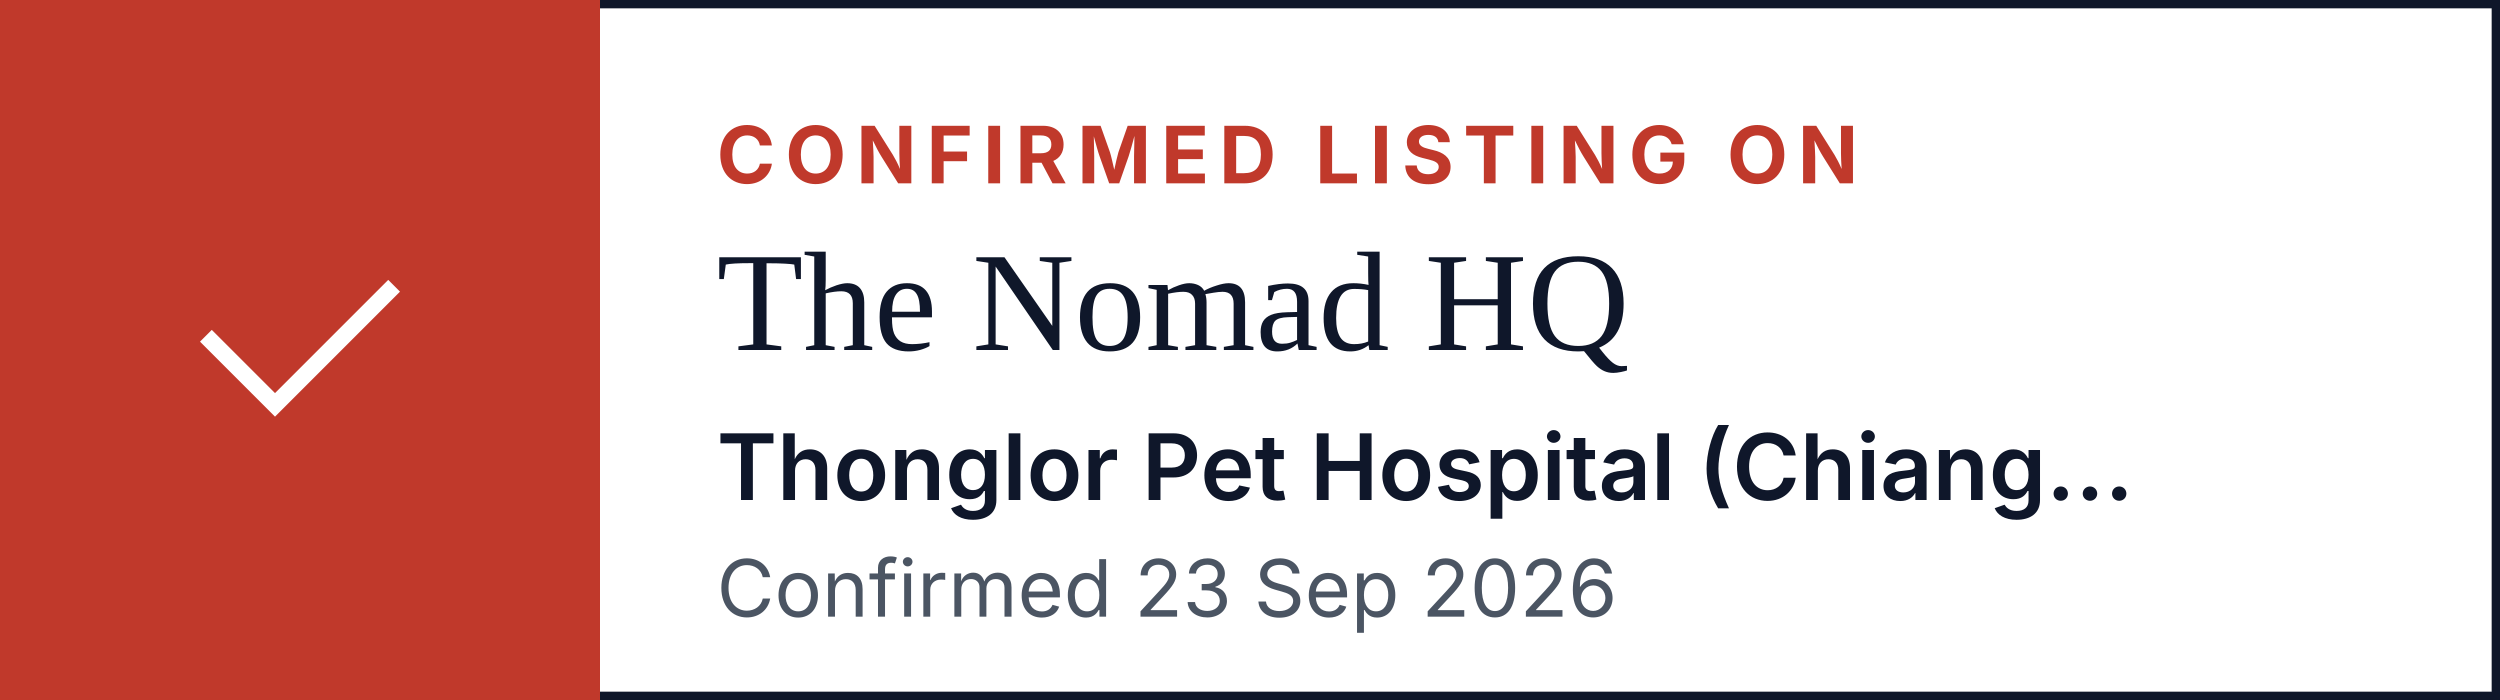
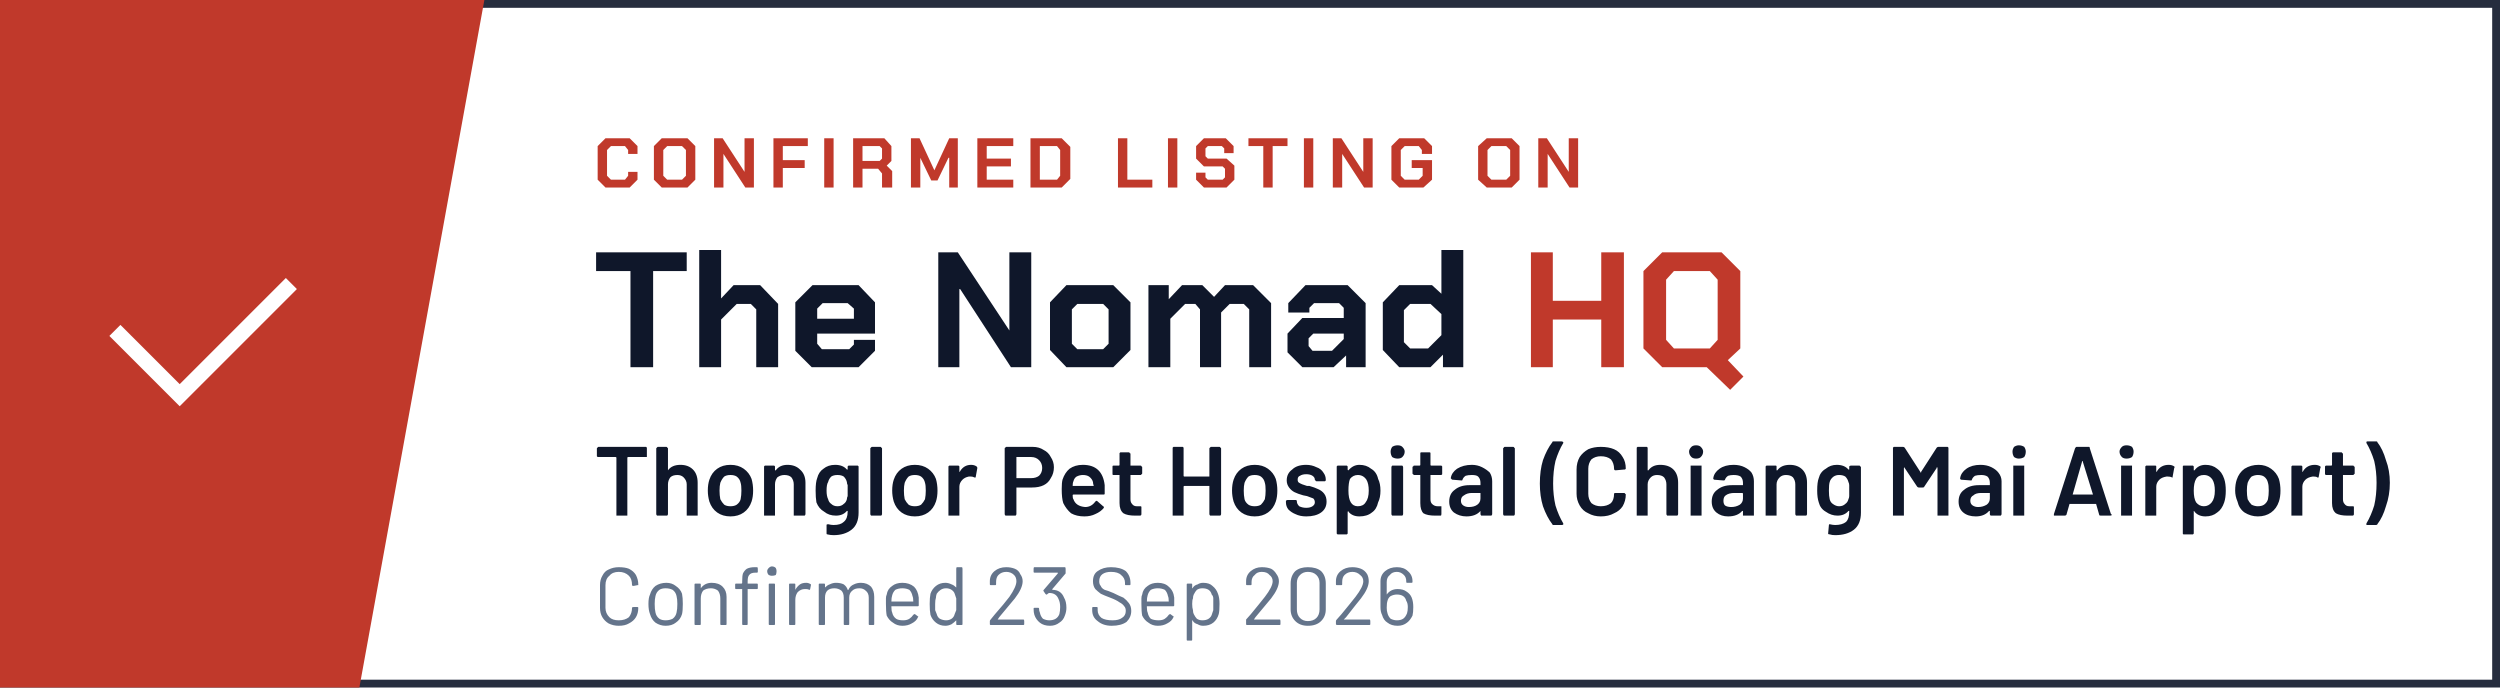
- <svg xmlns="http://www.w3.org/2000/svg" width="300" height="84" viewBox="0 0 300 84" role="img" aria-label="Confirmed listing on The Nomad HQ: Thonglor Pet Hospital (Chiang Mai Airport), 23 Sep 2026">
-   <rect width="300" height="84" fill="#ffffff" />
-   <rect x="0.5" y="0.5" width="299" height="83" fill="none" stroke="#0f172a" />
-   <rect width="72" height="84" fill="#c0392b" />
-   <g transform="translate(20 26)" fill="#ffffff">
+ <svg xmlns="http://www.w3.org/2000/svg" width="320" height="88" viewBox="0 0 320 88" role="img" aria-label="Confirmed listing on The Nomad HQ: Thonglor Pet Hospital (Chiang Mai Airport), 23 Sep 2026">
+   <rect width="320" height="88" fill="#ffffff" />
+   <rect x=".5" y=".5" width="319" height="87" fill="none" stroke="#0f172a" stroke-opacity=".9" />
+   <polygon points="0,0 62,0 46,88 0,88" fill="#c0392b" />
+   <g transform="translate(10 28)" fill="#ffffff">
    <path d="M13 24 4 15 5.414 13.586 13 21.171 26.586 7.586 28 9 13 24z" />
  </g>
-   <text x="86" y="22" font-family="Inter, Helvetica, Arial, sans-serif" font-size="9.5" font-weight="700" letter-spacing="1.2" fill="#c0392b">CONFIRMED LISTING ON</text>
-   <text x="86" y="42" font-family="Georgia, 'Times New Roman', serif" font-size="17" fill="#0f172a">The Nomad HQ</text>
-   <text x="86" y="60" font-family="Inter, Helvetica, Arial, sans-serif" font-size="11" font-weight="600" fill="#0f172a">Thonglor Pet Hospital (Chiang…</text>
-   <text x="86" y="74" font-family="Inter, Helvetica, Arial, sans-serif" font-size="9.5" fill="#4b5563">Confirmed 23 Sep 2026</text>
+   <path transform="translate(76 24)" fill="#c0392b" d="M0.5 -1V-5.3L1.5 -6.3H4.6L5.6 -5.3V-4.3H4.4V-4.8L4 -5.3H2.2L1.7 -4.8V-1.5L2.2 -1H4L4.4 -1.5V-2H5.6V-1L4.6 0H1.5Z M7.7 -1V-5.3L8.7 -6.3H12L13 -5.3V-1L12 0H8.7ZM11.3 -1 11.8 -1.5V-4.8L11.3 -5.3H9.4L8.9 -4.8V-1.5L9.4 -1Z M15.4 -6.3H16.5L19.3 -2H19.3V-6.3H20.5V0H19.4L16.6 -4.3H16.6V0H15.4Z M23 -6.3H27.4V-5.3H24.2V-3.5H27V-2.5H24.2V0H23Z M29.5 -6.3H30.7V0H29.5Z M38.2 -2.1V0H36.9V-1.8L36.4 -2.4H34.4V0H33.2V-6.3H37.2L38.1 -5.3V-3.4L37.5 -2.8ZM34.4 -3.4H36.6L36.9 -3.7V-5L36.6 -5.3H34.4Z M40.6 -6.3H41.7L43.6 -2.2H43.6L45.5 -6.3H46.6V0H45.5V-3.8H45.4L44 -0.9H43.2L41.8 -3.8H41.8V0H40.6Z M49.1 -6.3H53.7V-5.3H50.3V-3.7H53.4V-2.7H50.3V-1H53.7V0H49.1Z M55.9 -6.3H59.9L61 -5.2V-1.1L59.9 0H55.9ZM59.3 -1 59.7 -1.5V-4.8L59.3 -5.3H57.1V-1Z M67.1 -6.3H68.3V-1H71.5V0H67.1Z M73.5 -6.3H74.7V0H73.5Z M77.1 -1V-1.9H78.3V-1.3L78.6 -1H80.5L80.8 -1.3V-2.4L80.5 -2.7H78.1L77.1 -3.7V-5.3L78.1 -6.3H80.9L81.9 -5.3V-4.4H80.7V-5L80.4 -5.3H78.6L78.3 -5V-4L78.6 -3.7H81L82 -2.8V-1L81 0H78.1Z M85.7 -5.3H83.8V-6.3H88.8V-5.3H86.9V0H85.7Z M90.9 -6.3H92.1V0H90.9Z M94.6 -6.3H95.7L98.5 -2H98.5V-6.3H99.7V0H98.6L95.8 -4.3H95.8V0H94.6Z M102.1 -1V-5.3L103.1 -6.3H106.3L107.3 -5.3V-4.3H106V-4.8L105.6 -5.3H103.8L103.3 -4.8V-1.5L103.8 -1H105.6L106.1 -1.5V-2.5H104.7V-3.5H107.3V-1L106.2 0H103.1Z M113.2 -1V-5.3L114.3 -6.3H117.5L118.5 -5.3V-1L117.5 0H114.3ZM116.8 -1 117.3 -1.5V-4.8L116.8 -5.3H114.9L114.4 -4.8V-1.5L114.9 -1Z M120.9 -6.3H122L124.8 -2H124.8V-6.3H126V0H124.9L122.1 -4.3H122.1V0H120.9Z" />
+   <path transform="translate(76 47)" fill="#0f172a" d="M4.7 -12.3H0.3V-14.7H11.9V-12.3H7.6V0H4.7Z M13.5 -15H16.3V-8.8L17.9 -10.5H21.3L23.6 -8.1V0H20.8V-7.4L20.1 -8.1H18.3L16.3 -6.1V0H13.5Z M25.8 -2.1V-8.3L28 -10.5H33.9L36 -8.3V-4.3H28.6V-3L29.2 -2.3H32.7L33.3 -2.9V-3.5H36V-2.1L33.9 0H27.9ZM33.3 -6.2V-7.5L32.5 -8.2H29.3L28.6 -7.5V-6.2Z M44.1 -14.7H46.6L53.2 -4.7H53.2V-14.7H56V0H53.4L46.9 -10H46.8V0H44.1Z M58.4 -2.2V-8.3L60.5 -10.5H66.5L68.7 -8.3V-2.2L66.5 0H60.5ZM65.2 -2.3 65.9 -3V-7.4L65.2 -8.1H61.9L61.2 -7.4V-3L61.9 -2.3Z M71 -10.5H73.6V-8.7L75.3 -10.5H77.9L79.4 -9L80.8 -10.5H84.4L86.7 -8.2V0H83.9V-7.4L83.2 -8.1H81.4L80.3 -7V0H77.6V-7.4L77 -8.1H75.7L73.8 -6.2V0H71Z M88.8 -1.9V-4.3L90.7 -6.3H96V-7.6L95.4 -8.2H92.2L91.6 -7.6V-7H88.9V-8.2L91.1 -10.5H96.5L98.8 -8.2V0H96.3V-1.5L94.7 0H90.7ZM94.5 -2.1 96 -3.6V-4.3H92.1L91.5 -3.7V-2.7L92 -2.1Z M101 -2.2V-8.3L103.1 -10.5H107.3L108.5 -9.4V-15H111.3V0H108.7V-1.6L107.1 0H103.1ZM106.8 -2.4 108.5 -4.1V-6.8L107.1 -8.1H104.5L103.7 -7.3V-3.2L104.5 -2.4Z" />
+   <path transform="translate(194.56 47)" fill="#c0392b" d="M1.4 -14.7H4.2V-8.5H10.4V-14.7H13.3V0H10.4V-6.1H4.2V0H1.4Z M28.6 1.2 26.9 2.9 23.9 0H18.2L15.8 -2.4V-12.3L18.2 -14.7H25.8L28.2 -12.3V-2.4L26.6 -0.9ZM24.3 -2.4 25.3 -3.5V-11.2L24.3 -12.3H19.7L18.7 -11.2V-3.5L19.7 -2.4Z" />
+   <path transform="translate(76 66)" fill="#0f172a" d="M6.8 -8.6V-7.6Q6.8 -7.6 6.8 -7.5Q6.7 -7.5 6.7 -7.5H4.4Q4.3 -7.5 4.3 -7.4V-0.2Q4.3 -0.1 4.3 -0Q4.2 0 4.2 0H3Q2.9 0 2.9 -0Q2.9 -0.1 2.9 -0.2V-7.4Q2.9 -7.5 2.8 -7.5H0.6Q0.5 -7.5 0.5 -7.5Q0.4 -7.6 0.4 -7.6V-8.6Q0.4 -8.7 0.5 -8.7Q0.5 -8.8 0.6 -8.8H6.7Q6.7 -8.8 6.8 -8.7Q6.8 -8.7 6.8 -8.6Z M13.3 -4.2V-0.2Q13.3 -0.1 13.3 -0Q13.2 0 13.2 0H12Q11.9 0 11.9 -0Q11.9 -0.1 11.9 -0.2V-4Q11.9 -4.5 11.5 -4.9Q11.2 -5.2 10.7 -5.2Q10.1 -5.2 9.8 -4.9Q9.5 -4.5 9.5 -4V-0.2Q9.5 -0.1 9.4 -0Q9.4 0 9.3 0H8.2Q8.1 0 8.1 -0Q8 -0.1 8 -0.2V-8.6Q8 -8.7 8.1 -8.7Q8.1 -8.8 8.2 -8.8H9.3Q9.4 -8.8 9.4 -8.7Q9.5 -8.7 9.5 -8.6V-5.8Q9.5 -5.8 9.5 -5.8Q9.5 -5.8 9.5 -5.8Q10 -6.5 11.1 -6.5Q12.1 -6.5 12.7 -5.9Q13.3 -5.3 13.3 -4.2Z M14.8 -1.8Q14.6 -2.5 14.6 -3.2Q14.6 -4 14.8 -4.6Q15.1 -5.5 15.8 -6Q16.5 -6.5 17.5 -6.5Q18.5 -6.5 19.2 -6Q19.9 -5.5 20.2 -4.7Q20.4 -4 20.4 -3.2Q20.4 -2.4 20.2 -1.8Q19.9 -0.9 19.2 -0.4Q18.5 0.1 17.5 0.1Q16.5 0.1 15.8 -0.4Q15.1 -0.9 14.8 -1.8ZM18.8 -2.1Q18.9 -2.6 18.9 -3.2Q18.9 -3.9 18.8 -4.2Q18.7 -4.7 18.3 -5Q18 -5.2 17.5 -5.2Q17 -5.2 16.7 -5Q16.4 -4.7 16.2 -4.2Q16.1 -3.8 16.1 -3.2Q16.1 -2.6 16.2 -2.1Q16.4 -1.7 16.7 -1.4Q17 -1.2 17.5 -1.2Q18 -1.2 18.3 -1.4Q18.7 -1.7 18.8 -2.1Z M27.1 -4.2V-0.2Q27.1 -0.1 27 -0Q27 0 26.9 0H25.8Q25.7 0 25.6 -0Q25.6 -0.1 25.6 -0.2V-4Q25.6 -4.5 25.3 -4.9Q25 -5.2 24.4 -5.2Q23.9 -5.2 23.5 -4.9Q23.2 -4.5 23.2 -4V-0.2Q23.2 -0.1 23.2 -0Q23.1 0 23.1 0H21.9Q21.9 0 21.8 -0Q21.8 -0.1 21.8 -0.2V-6.2Q21.8 -6.3 21.8 -6.3Q21.9 -6.4 21.9 -6.4H23.1Q23.1 -6.4 23.2 -6.3Q23.2 -6.3 23.2 -6.2V-5.8Q23.2 -5.8 23.2 -5.8Q23.3 -5.8 23.3 -5.8Q23.8 -6.5 24.8 -6.5Q25.8 -6.5 26.4 -5.9Q27.1 -5.3 27.1 -4.2Z M32.6 -6.4H33.8Q33.8 -6.4 33.9 -6.3Q33.9 -6.3 33.9 -6.2V-0.4Q33.9 1.1 33 1.8Q32.1 2.5 30.7 2.5Q30.3 2.5 29.9 2.4Q29.8 2.4 29.8 2.3L29.8 1.2Q29.8 1.1 30 1.1Q30.4 1.2 30.7 1.2Q31.6 1.2 32 0.8Q32.5 0.4 32.5 -0.5V-0.6Q32.5 -0.6 32.5 -0.6Q32.4 -0.6 32.4 -0.6Q31.9 -0 31 -0Q30.1 -0 29.5 -0.5Q28.8 -0.9 28.5 -1.7Q28.4 -2.3 28.4 -3.2Q28.4 -4.3 28.6 -4.8Q28.8 -5.6 29.4 -6Q30 -6.5 30.9 -6.5Q31.9 -6.5 32.4 -5.9Q32.4 -5.9 32.5 -5.9Q32.5 -5.9 32.5 -5.9V-6.2Q32.5 -6.3 32.5 -6.3Q32.6 -6.4 32.6 -6.4ZM32.5 -3.2Q32.5 -3.7 32.5 -3.9Q32.4 -4.1 32.4 -4.3Q32.3 -4.7 32 -5Q31.7 -5.2 31.2 -5.2Q30.7 -5.2 30.4 -5Q30.1 -4.7 30 -4.3Q29.8 -4 29.8 -3.2Q29.8 -2.5 30 -2.1Q30.1 -1.7 30.4 -1.5Q30.7 -1.2 31.2 -1.2Q31.7 -1.2 32 -1.5Q32.3 -1.7 32.4 -2.1Q32.4 -2.3 32.5 -2.5Q32.5 -2.8 32.5 -3.2Z M35.4 -0.2V-8.6Q35.4 -8.7 35.5 -8.7Q35.5 -8.8 35.6 -8.8H36.7Q36.8 -8.8 36.8 -8.7Q36.9 -8.7 36.9 -8.6V-0.2Q36.9 -0.1 36.8 -0Q36.8 0 36.7 0H35.6Q35.5 0 35.5 -0Q35.4 -0.1 35.4 -0.2Z M38.4 -1.8Q38.2 -2.5 38.2 -3.2Q38.2 -4 38.4 -4.6Q38.7 -5.5 39.4 -6Q40.1 -6.5 41.1 -6.5Q42.1 -6.5 42.8 -6Q43.5 -5.5 43.8 -4.7Q44 -4 44 -3.2Q44 -2.4 43.8 -1.8Q43.5 -0.9 42.8 -0.4Q42.1 0.1 41.1 0.1Q40.1 0.1 39.4 -0.4Q38.7 -0.9 38.4 -1.8ZM42.4 -2.1Q42.5 -2.6 42.5 -3.2Q42.5 -3.9 42.4 -4.2Q42.3 -4.7 41.9 -5Q41.6 -5.2 41.1 -5.2Q40.6 -5.2 40.3 -5Q40 -4.7 39.8 -4.2Q39.7 -3.8 39.7 -3.2Q39.7 -2.6 39.8 -2.1Q40 -1.7 40.3 -1.4Q40.6 -1.2 41.1 -1.2Q41.6 -1.2 41.9 -1.4Q42.2 -1.7 42.4 -2.1Z M49 -6.3Q49.1 -6.2 49.1 -6.1L48.9 -5Q48.9 -4.8 48.7 -4.9Q48.5 -5 48.3 -5Q48.1 -5 48 -5Q47.5 -4.9 47.2 -4.6Q46.8 -4.2 46.8 -3.7V-0.2Q46.8 -0.1 46.8 -0Q46.7 0 46.7 0H45.5Q45.5 0 45.4 -0Q45.4 -0.1 45.4 -0.2V-6.2Q45.4 -6.3 45.4 -6.3Q45.5 -6.4 45.5 -6.4H46.7Q46.7 -6.4 46.8 -6.3Q46.8 -6.3 46.8 -6.2V-5.7Q46.8 -5.6 46.8 -5.6Q46.9 -5.6 46.9 -5.7Q47.4 -6.5 48.3 -6.5Q48.7 -6.5 49 -6.3Z M58.9 -6.2Q58.9 -5.4 58.5 -4.8Q58.2 -4.2 57.6 -3.9Q57 -3.6 56.1 -3.6H54.1Q54.1 -3.6 54.1 -3.5V-0.2Q54.1 -0.1 54 -0Q54 0 53.9 0H52.8Q52.7 0 52.7 -0Q52.6 -0.1 52.6 -0.2V-8.6Q52.6 -8.7 52.7 -8.7Q52.7 -8.8 52.8 -8.8H56.2Q57 -8.8 57.6 -8.4Q58.2 -8.1 58.5 -7.5Q58.9 -6.9 58.9 -6.2ZM57.4 -6.1Q57.4 -6.7 57 -7.1Q56.6 -7.5 56 -7.5H54.1Q54.1 -7.5 54.1 -7.5V-4.8Q54.1 -4.8 54.1 -4.8H56Q56.6 -4.8 57 -5.1Q57.4 -5.5 57.4 -6.1Z M65.4 -3.2 65.4 -2.8Q65.4 -2.7 65.3 -2.7H61.4Q61.3 -2.7 61.3 -2.6Q61.3 -2.2 61.4 -2.1Q61.7 -1.2 62.9 -1.1Q63.7 -1.1 64.2 -1.8Q64.3 -1.9 64.4 -1.9Q64.4 -1.9 64.4 -1.9L65.2 -1.2Q65.3 -1.2 65.3 -1Q64.9 -0.5 64.2 -0.2Q63.6 0.1 62.8 0.1Q61.8 0.1 61.1 -0.3Q60.5 -0.8 60.1 -1.6Q59.9 -2.2 59.9 -3.4Q59.9 -4.2 60 -4.6Q60.3 -5.5 60.9 -6Q61.6 -6.5 62.6 -6.5Q65.1 -6.5 65.4 -3.9Q65.4 -3.6 65.4 -3.2ZM61.4 -4.4Q61.3 -4.2 61.3 -3.8Q61.3 -3.8 61.4 -3.8H63.9Q64 -3.8 64 -3.8Q63.9 -4.1 63.9 -4.3Q63.8 -4.7 63.4 -5Q63.1 -5.2 62.6 -5.2Q62.2 -5.2 61.8 -5Q61.5 -4.8 61.4 -4.4Z M70 -5.2H68.7Q68.7 -5.2 68.7 -5.2V-2.1Q68.7 -1.7 68.9 -1.5Q69.1 -1.2 69.5 -1.2H69.9Q70 -1.2 70 -1.2Q70.1 -1.2 70.1 -1.1V-0.2Q70.1 -0 69.9 0L69.3 0Q68.3 0 67.8 -0.3Q67.3 -0.7 67.3 -1.6V-5.2Q67.3 -5.2 67.2 -5.2H66.5Q66.4 -5.2 66.4 -5.3Q66.4 -5.3 66.4 -5.4V-6.2Q66.4 -6.3 66.4 -6.3Q66.4 -6.4 66.5 -6.4H67.2Q67.3 -6.4 67.3 -6.5V-7.9Q67.3 -8 67.3 -8Q67.4 -8.1 67.4 -8.1H68.5Q68.6 -8.1 68.6 -8Q68.7 -8 68.7 -7.9V-6.5Q68.7 -6.4 68.7 -6.4H70Q70.1 -6.4 70.1 -6.3Q70.2 -6.3 70.2 -6.2V-5.4Q70.2 -5.3 70.1 -5.3Q70.1 -5.2 70 -5.2Z M79 -8.8H80.1Q80.2 -8.8 80.2 -8.7Q80.3 -8.7 80.3 -8.6V-0.2Q80.3 -0.1 80.2 -0Q80.2 0 80.1 0H79Q78.9 0 78.9 -0Q78.8 -0.1 78.8 -0.2V-3.7Q78.8 -3.8 78.8 -3.8H75.6Q75.5 -3.8 75.5 -3.7V-0.2Q75.5 -0.1 75.5 -0Q75.4 0 75.4 0H74.2Q74.2 0 74.1 -0Q74.1 -0.1 74.1 -0.2V-8.6Q74.1 -8.7 74.1 -8.7Q74.2 -8.8 74.2 -8.8H75.4Q75.4 -8.8 75.5 -8.7Q75.5 -8.7 75.5 -8.6V-5.1Q75.5 -5 75.6 -5H78.8Q78.8 -5 78.8 -5.1V-8.6Q78.8 -8.7 78.9 -8.7Q78.9 -8.8 79 -8.8Z M81.9 -1.8Q81.7 -2.5 81.7 -3.2Q81.7 -4 81.9 -4.6Q82.2 -5.5 82.9 -6Q83.6 -6.5 84.6 -6.5Q85.6 -6.5 86.3 -6Q87 -5.5 87.3 -4.7Q87.5 -4 87.5 -3.2Q87.5 -2.4 87.3 -1.8Q87 -0.9 86.3 -0.4Q85.6 0.1 84.6 0.1Q83.6 0.1 82.9 -0.4Q82.2 -0.9 81.9 -1.8ZM85.9 -2.1Q86 -2.6 86 -3.2Q86 -3.9 85.9 -4.2Q85.8 -4.7 85.4 -5Q85.1 -5.2 84.6 -5.2Q84.1 -5.2 83.8 -5Q83.5 -4.7 83.3 -4.2Q83.2 -3.8 83.2 -3.2Q83.2 -2.6 83.3 -2.1Q83.4 -1.7 83.8 -1.4Q84.1 -1.2 84.6 -1.2Q85.1 -1.2 85.4 -1.4Q85.7 -1.7 85.9 -2.1Z M88.6 -1.7V-1.8Q88.6 -1.9 88.6 -1.9Q88.7 -2 88.8 -2H89.9Q89.9 -2 90 -1.9Q90 -1.9 90 -1.8V-1.8Q90 -1.5 90.3 -1.2Q90.7 -1 91.2 -1Q91.7 -1 92 -1.2Q92.3 -1.4 92.3 -1.7Q92.3 -2 92.1 -2.2Q91.8 -2.3 91.3 -2.5L90.8 -2.6Q90.1 -2.8 89.7 -3Q89.3 -3.2 89 -3.6Q88.7 -4 88.7 -4.5Q88.7 -5.4 89.4 -5.9Q90 -6.5 91.2 -6.5Q91.9 -6.5 92.5 -6.2Q93.1 -6 93.4 -5.5Q93.7 -5.1 93.7 -4.6Q93.7 -4.5 93.7 -4.5Q93.6 -4.4 93.6 -4.4H92.5Q92.4 -4.4 92.4 -4.5Q92.3 -4.5 92.3 -4.6Q92.3 -4.9 92 -5.1Q91.7 -5.3 91.2 -5.3Q90.7 -5.3 90.4 -5.1Q90.1 -5 90.1 -4.6Q90.1 -4.3 90.3 -4.2Q90.6 -4 91.3 -3.8L91.6 -3.8Q92.3 -3.6 92.7 -3.4Q93.2 -3.2 93.5 -2.8Q93.8 -2.4 93.8 -1.8Q93.8 -0.9 93.1 -0.4Q92.4 0.1 91.2 0.1Q90.4 0.1 89.8 -0.2Q89.3 -0.4 88.9 -0.8Q88.6 -1.2 88.6 -1.7Z M100.7 -3.2Q100.7 -2.3 100.4 -1.7Q100.2 -0.8 99.6 -0.4Q99 0.1 98 0.1Q97.1 0.1 96.6 -0.5Q96.6 -0.6 96.6 -0.6Q96.5 -0.5 96.5 -0.5V2.2Q96.5 2.3 96.5 2.3Q96.4 2.4 96.4 2.4H95.2Q95.2 2.4 95.1 2.3Q95.1 2.3 95.1 2.2V-6.2Q95.1 -6.3 95.1 -6.3Q95.2 -6.4 95.2 -6.4H96.4Q96.4 -6.4 96.5 -6.3Q96.5 -6.3 96.5 -6.2V-5.9Q96.5 -5.8 96.6 -5.8Q96.6 -5.8 96.6 -5.8Q97.2 -6.5 98 -6.5Q98.9 -6.5 99.5 -6Q100.2 -5.6 100.4 -4.7Q100.7 -4.1 100.7 -3.2ZM99.2 -3.2Q99.2 -4.1 98.9 -4.6Q98.5 -5.2 97.8 -5.2Q97.2 -5.2 96.8 -4.7Q96.6 -4.2 96.6 -3.2Q96.6 -2.2 96.9 -1.7Q97.2 -1.2 97.8 -1.2Q98.5 -1.2 98.8 -1.7Q99.2 -2.2 99.2 -3.2Z M102 -8.2Q102 -8.5 102.2 -8.8Q102.5 -9 102.9 -9Q103.3 -9 103.5 -8.8Q103.8 -8.5 103.8 -8.2Q103.8 -7.8 103.5 -7.5Q103.3 -7.3 102.9 -7.3Q102.5 -7.3 102.2 -7.5Q102 -7.8 102 -8.2ZM102.1 -0.2V-6.2Q102.1 -6.3 102.2 -6.4Q102.2 -6.4 102.3 -6.4H103.4Q103.5 -6.4 103.5 -6.4Q103.6 -6.3 103.6 -6.2V-0.2Q103.6 -0.1 103.5 -0Q103.5 0 103.4 0H102.3Q102.2 0 102.2 -0Q102.1 -0.1 102.1 -0.2Z M108.5 -5.2H107.2Q107.1 -5.2 107.1 -5.2V-2.1Q107.1 -1.7 107.3 -1.5Q107.6 -1.2 108 -1.2H108.4Q108.4 -1.2 108.5 -1.2Q108.5 -1.2 108.5 -1.1V-0.2Q108.5 -0 108.4 0L107.7 0Q106.7 0 106.2 -0.3Q105.8 -0.7 105.8 -1.6V-5.2Q105.8 -5.2 105.7 -5.2H105Q104.9 -5.2 104.9 -5.3Q104.8 -5.3 104.8 -5.4V-6.2Q104.8 -6.3 104.9 -6.3Q104.9 -6.4 105 -6.4H105.7Q105.8 -6.4 105.8 -6.5V-7.9Q105.8 -8 105.8 -8Q105.8 -8.1 105.9 -8.1H107Q107.1 -8.1 107.1 -8Q107.1 -8 107.1 -7.9V-6.5Q107.1 -6.4 107.2 -6.4H108.5Q108.5 -6.4 108.6 -6.3Q108.6 -6.3 108.6 -6.2V-5.4Q108.6 -5.3 108.6 -5.3Q108.5 -5.2 108.5 -5.2Z M115 -4.4V-0.2Q115 -0.1 114.9 -0Q114.9 0 114.8 0H113.7Q113.6 0 113.6 -0Q113.5 -0.1 113.5 -0.2V-0.6Q113.5 -0.6 113.5 -0.6Q113.5 -0.6 113.5 -0.6Q112.9 0.1 111.7 0.1Q110.8 0.1 110.1 -0.4Q109.5 -0.9 109.5 -1.8Q109.5 -2.8 110.2 -3.3Q110.9 -3.9 112.1 -3.9H113.5Q113.5 -3.9 113.5 -3.9V-4.2Q113.5 -4.7 113.2 -5Q113 -5.2 112.4 -5.2Q111.9 -5.2 111.6 -5.1Q111.3 -4.9 111.2 -4.6Q111.2 -4.5 111.1 -4.5L109.9 -4.6Q109.8 -4.6 109.8 -4.7Q109.7 -4.7 109.7 -4.8Q109.8 -5.5 110.5 -6Q111.3 -6.5 112.4 -6.5Q113.1 -6.5 113.7 -6.2Q114.3 -5.9 114.7 -5.5Q115 -5 115 -4.4ZM113.5 -2.2V-2.8Q113.5 -2.9 113.5 -2.9H112.4Q111.8 -2.9 111.4 -2.6Q111 -2.4 111 -1.9Q111 -1.5 111.3 -1.3Q111.6 -1.1 112 -1.1Q112.7 -1.1 113.1 -1.4Q113.5 -1.7 113.5 -2.2Z M116.4 -0.2V-8.6Q116.4 -8.7 116.5 -8.7Q116.5 -8.8 116.6 -8.8H117.7Q117.8 -8.8 117.8 -8.7Q117.9 -8.7 117.9 -8.6V-0.2Q117.9 -0.1 117.8 -0Q117.8 0 117.7 0H116.6Q116.5 0 116.5 -0Q116.4 -0.1 116.4 -0.2Z M122.7 1.1Q122 0.2 121.5 -1.2Q121.1 -2.5 121.1 -4.1Q121.1 -5.8 121.5 -7.1Q122 -8.5 122.7 -9.4Q122.7 -9.5 122.8 -9.5H123.9Q124 -9.5 124.1 -9.4Q124.1 -9.4 124.1 -9.3Q123.5 -8.3 123.1 -7Q122.8 -5.7 122.8 -4.1Q122.8 -2.6 123.1 -1.3Q123.5 0 124.1 1Q124.1 1.1 124.1 1.1Q124.1 1.2 123.9 1.2H122.8Q122.7 1.2 122.7 1.1Z M125.8 -2.8V-5.9Q125.8 -6.8 126.2 -7.5Q126.6 -8.1 127.3 -8.5Q128 -8.8 128.9 -8.8Q129.9 -8.8 130.6 -8.5Q131.3 -8.2 131.7 -7.5Q132.1 -6.9 132.1 -6Q132.1 -6 132 -5.9Q132 -5.9 131.9 -5.9L130.8 -5.8Q130.6 -5.8 130.6 -6Q130.6 -6.7 130.2 -7.2Q129.7 -7.6 128.9 -7.6Q128.2 -7.6 127.7 -7.2Q127.3 -6.7 127.3 -6V-2.8Q127.3 -2.1 127.7 -1.6Q128.2 -1.2 128.9 -1.2Q129.7 -1.2 130.2 -1.6Q130.6 -2 130.6 -2.8Q130.6 -2.9 130.8 -2.9L131.9 -2.9Q132 -2.9 132 -2.8Q132.1 -2.8 132.1 -2.7Q132.1 -1.9 131.7 -1.2Q131.3 -0.6 130.6 -0.3Q129.9 0.1 128.9 0.1Q128 0.1 127.3 -0.3Q126.6 -0.6 126.2 -1.3Q125.8 -2 125.8 -2.8Z M138.8 -4.2V-0.2Q138.8 -0.1 138.7 -0Q138.7 0 138.6 0H137.5Q137.4 0 137.4 -0Q137.3 -0.1 137.3 -0.2V-4Q137.3 -4.5 137 -4.9Q136.7 -5.2 136.1 -5.2Q135.6 -5.2 135.3 -4.9Q134.9 -4.5 134.9 -4V-0.2Q134.9 -0.1 134.9 -0Q134.8 0 134.8 0H133.6Q133.6 0 133.5 -0Q133.5 -0.1 133.5 -0.2V-8.6Q133.5 -8.7 133.5 -8.7Q133.6 -8.8 133.6 -8.8H134.8Q134.8 -8.8 134.9 -8.7Q134.9 -8.7 134.9 -8.6V-5.8Q134.9 -5.8 135 -5.8Q135 -5.8 135 -5.8Q135.5 -6.5 136.5 -6.5Q137.6 -6.5 138.2 -5.9Q138.8 -5.3 138.8 -4.2Z M140.2 -8.2Q140.2 -8.5 140.5 -8.8Q140.7 -9 141.1 -9Q141.5 -9 141.7 -8.8Q142 -8.5 142 -8.2Q142 -7.8 141.7 -7.5Q141.5 -7.3 141.1 -7.3Q140.7 -7.3 140.5 -7.5Q140.2 -7.8 140.2 -8.2ZM140.4 -0.2V-6.2Q140.4 -6.3 140.4 -6.4Q140.4 -6.4 140.5 -6.4H141.7Q141.7 -6.4 141.8 -6.4Q141.8 -6.3 141.8 -6.2V-0.2Q141.8 -0.1 141.8 -0Q141.7 0 141.7 0H140.5Q140.4 0 140.4 -0Q140.4 -0.1 140.4 -0.2Z M148.5 -4.4V-0.2Q148.5 -0.1 148.5 -0Q148.5 0 148.4 0H147.2Q147.2 0 147.1 -0Q147.1 -0.1 147.1 -0.2V-0.6Q147.1 -0.6 147.1 -0.6Q147 -0.6 147 -0.6Q146.4 0.1 145.2 0.1Q144.3 0.1 143.7 -0.4Q143.1 -0.9 143.1 -1.8Q143.1 -2.8 143.8 -3.3Q144.5 -3.9 145.7 -3.9H147Q147.1 -3.9 147.1 -3.9V-4.2Q147.1 -4.7 146.8 -5Q146.5 -5.2 145.9 -5.2Q145.5 -5.2 145.2 -5.1Q144.9 -4.9 144.8 -4.6Q144.8 -4.5 144.6 -4.5L143.4 -4.6Q143.4 -4.6 143.3 -4.7Q143.3 -4.7 143.3 -4.8Q143.4 -5.5 144.1 -6Q144.8 -6.5 145.9 -6.5Q146.7 -6.5 147.3 -6.2Q147.9 -5.9 148.2 -5.5Q148.5 -5 148.5 -4.4ZM147.1 -2.2V-2.8Q147.1 -2.9 147 -2.9H146Q145.3 -2.9 144.9 -2.6Q144.6 -2.4 144.6 -1.9Q144.6 -1.5 144.8 -1.3Q145.1 -1.1 145.6 -1.1Q146.2 -1.1 146.7 -1.4Q147.1 -1.7 147.1 -2.2Z M155.3 -4.2V-0.2Q155.3 -0.1 155.2 -0Q155.2 0 155.1 0H154Q153.9 0 153.9 -0Q153.8 -0.1 153.8 -0.2V-4Q153.8 -4.5 153.5 -4.9Q153.2 -5.2 152.6 -5.2Q152.1 -5.2 151.8 -4.9Q151.4 -4.5 151.4 -4V-0.2Q151.4 -0.1 151.4 -0Q151.4 0 151.3 0H150.1Q150.1 0 150 -0Q150 -0.1 150 -0.2V-6.2Q150 -6.3 150 -6.3Q150.1 -6.4 150.1 -6.4H151.3Q151.4 -6.4 151.4 -6.3Q151.4 -6.3 151.4 -6.2V-5.8Q151.4 -5.8 151.5 -5.8Q151.5 -5.8 151.5 -5.8Q152 -6.5 153.1 -6.5Q154.1 -6.5 154.7 -5.9Q155.3 -5.3 155.3 -4.2Z M160.9 -6.4H162Q162.1 -6.4 162.1 -6.3Q162.2 -6.3 162.2 -6.2V-0.4Q162.2 1.1 161.3 1.8Q160.4 2.5 158.9 2.5Q158.5 2.5 158.2 2.4Q158 2.4 158 2.3L158.1 1.2Q158.1 1.1 158.2 1.1Q158.6 1.2 158.9 1.2Q159.8 1.2 160.3 0.8Q160.7 0.4 160.7 -0.5V-0.6Q160.7 -0.6 160.7 -0.6Q160.7 -0.6 160.6 -0.6Q160.1 -0 159.2 -0Q158.4 -0 157.7 -0.5Q157 -0.9 156.8 -1.7Q156.6 -2.3 156.6 -3.2Q156.6 -4.3 156.8 -4.8Q157 -5.6 157.7 -6Q158.3 -6.5 159.1 -6.5Q160.1 -6.5 160.6 -5.9Q160.7 -5.9 160.7 -5.9Q160.7 -5.9 160.7 -5.9V-6.2Q160.7 -6.3 160.7 -6.3Q160.8 -6.4 160.9 -6.4ZM160.7 -3.2Q160.7 -3.7 160.7 -3.9Q160.7 -4.1 160.6 -4.3Q160.5 -4.7 160.2 -5Q159.9 -5.2 159.4 -5.2Q159 -5.2 158.7 -5Q158.3 -4.7 158.2 -4.3Q158.1 -4 158.1 -3.2Q158.1 -2.5 158.2 -2.1Q158.3 -1.7 158.6 -1.5Q159 -1.2 159.4 -1.2Q159.9 -1.2 160.2 -1.5Q160.5 -1.7 160.6 -2.1Q160.7 -2.3 160.7 -2.5Q160.7 -2.8 160.7 -3.2Z M172.1 -8.8H173.3Q173.3 -8.8 173.4 -8.7Q173.4 -8.7 173.4 -8.6V-0.2Q173.4 -0.1 173.4 -0Q173.3 0 173.3 0H172.1Q172 0 172 -0Q172 -0.1 172 -0.2V-6.1Q172 -6.2 171.9 -6.2Q171.9 -6.2 171.9 -6.1L170.3 -3.7Q170.3 -3.6 170.1 -3.6H169.6Q169.5 -3.6 169.4 -3.7L167.8 -6.1Q167.8 -6.2 167.8 -6.2Q167.7 -6.1 167.7 -6.1V-0.2Q167.7 -0.1 167.7 -0Q167.7 0 167.6 0H166.4Q166.4 0 166.3 -0Q166.3 -0.1 166.3 -0.2V-8.6Q166.3 -8.7 166.3 -8.7Q166.4 -8.8 166.4 -8.8H167.6Q167.7 -8.8 167.8 -8.7L169.8 -5.6Q169.8 -5.5 169.9 -5.5Q169.9 -5.5 169.9 -5.6L171.9 -8.7Q172 -8.8 172.1 -8.8Z M180.2 -4.4V-0.2Q180.2 -0.1 180.1 -0Q180.1 0 180 0H178.9Q178.8 0 178.8 -0Q178.7 -0.1 178.7 -0.2V-0.6Q178.7 -0.6 178.7 -0.6Q178.7 -0.6 178.6 -0.6Q178 0.1 176.9 0.1Q175.9 0.1 175.3 -0.4Q174.7 -0.9 174.7 -1.8Q174.7 -2.8 175.4 -3.3Q176.1 -3.9 177.3 -3.9H178.7Q178.7 -3.9 178.7 -3.9V-4.2Q178.7 -4.7 178.4 -5Q178.1 -5.2 177.6 -5.2Q177.1 -5.2 176.8 -5.1Q176.5 -4.9 176.4 -4.6Q176.4 -4.5 176.3 -4.5L175 -4.6Q175 -4.6 174.9 -4.7Q174.9 -4.7 174.9 -4.8Q175 -5.5 175.7 -6Q176.4 -6.5 177.5 -6.5Q178.3 -6.5 178.9 -6.2Q179.5 -5.9 179.8 -5.5Q180.2 -5 180.2 -4.4ZM178.7 -2.2V-2.8Q178.7 -2.9 178.7 -2.9H177.6Q176.9 -2.9 176.6 -2.6Q176.2 -2.4 176.2 -1.9Q176.2 -1.5 176.5 -1.3Q176.8 -1.1 177.2 -1.1Q177.8 -1.1 178.3 -1.4Q178.7 -1.7 178.7 -2.2Z M181.6 -8.2Q181.6 -8.5 181.8 -8.8Q182.1 -9 182.4 -9Q182.8 -9 183.1 -8.8Q183.3 -8.5 183.3 -8.2Q183.3 -7.8 183.1 -7.5Q182.8 -7.3 182.4 -7.3Q182.1 -7.3 181.8 -7.5Q181.6 -7.8 181.6 -8.2ZM181.7 -0.2V-6.2Q181.7 -6.3 181.7 -6.4Q181.8 -6.4 181.8 -6.4H183Q183.1 -6.4 183.1 -6.4Q183.1 -6.3 183.1 -6.2V-0.2Q183.1 -0.1 183.1 -0Q183.1 0 183 0H181.8Q181.8 0 181.7 -0Q181.7 -0.1 181.7 -0.2Z M192.7 -0.1 192.3 -1.5Q192.3 -1.5 192.2 -1.5H188.9Q188.9 -1.5 188.9 -1.5L188.5 -0.1Q188.4 0 188.3 0H187Q187 0 186.9 -0Q186.9 -0.1 186.9 -0.2L189.6 -8.6Q189.7 -8.8 189.8 -8.8H191.4Q191.5 -8.8 191.5 -8.6L194.2 -0.2Q194.3 -0.2 194.3 -0.1Q194.3 0 194.1 0H192.9Q192.7 0 192.7 -0.1ZM189.3 -2.7H191.8Q191.9 -2.7 191.9 -2.7L190.6 -6.9Q190.6 -7 190.6 -7Q190.5 -7 190.5 -6.9L189.3 -2.7Q189.2 -2.7 189.3 -2.7Z M195.3 -8.2Q195.3 -8.5 195.6 -8.8Q195.8 -9 196.2 -9Q196.6 -9 196.9 -8.8Q197.1 -8.5 197.1 -8.2Q197.1 -7.8 196.9 -7.5Q196.6 -7.3 196.2 -7.3Q195.8 -7.3 195.6 -7.5Q195.3 -7.8 195.3 -8.2ZM195.5 -0.2V-6.2Q195.5 -6.3 195.5 -6.4Q195.6 -6.4 195.6 -6.4H196.8Q196.8 -6.4 196.9 -6.4Q196.9 -6.3 196.9 -6.2V-0.2Q196.9 -0.1 196.9 -0Q196.8 0 196.8 0H195.6Q195.6 0 195.5 -0Q195.5 -0.1 195.5 -0.2Z M202.3 -6.3Q202.4 -6.2 202.3 -6.1L202.1 -5Q202.1 -4.8 202 -4.9Q201.8 -5 201.5 -5Q201.4 -5 201.3 -5Q200.7 -4.9 200.4 -4.6Q200 -4.2 200 -3.7V-0.2Q200 -0.1 200 -0Q200 0 199.9 0H198.7Q198.7 0 198.6 -0Q198.6 -0.1 198.6 -0.2V-6.2Q198.6 -6.3 198.6 -6.3Q198.7 -6.4 198.7 -6.4H199.9Q200 -6.4 200 -6.3Q200 -6.3 200 -6.2V-5.7Q200 -5.6 200.1 -5.6Q200.1 -5.6 200.1 -5.7Q200.6 -6.5 201.6 -6.5Q202 -6.5 202.3 -6.3Z M208.9 -3.2Q208.9 -2.3 208.7 -1.7Q208.4 -0.8 207.8 -0.4Q207.2 0.1 206.3 0.1Q205.4 0.1 204.9 -0.5Q204.9 -0.6 204.8 -0.6Q204.8 -0.5 204.8 -0.5V2.2Q204.8 2.3 204.8 2.3Q204.7 2.4 204.7 2.4H203.5Q203.4 2.4 203.4 2.3Q203.4 2.3 203.4 2.2V-6.2Q203.4 -6.3 203.4 -6.3Q203.4 -6.4 203.5 -6.4H204.7Q204.7 -6.4 204.8 -6.3Q204.8 -6.3 204.8 -6.2V-5.9Q204.8 -5.8 204.8 -5.8Q204.9 -5.8 204.9 -5.8Q205.4 -6.5 206.3 -6.5Q207.2 -6.5 207.8 -6Q208.4 -5.6 208.7 -4.7Q208.9 -4.1 208.9 -3.2ZM207.5 -3.2Q207.5 -4.1 207.2 -4.6Q206.8 -5.2 206.1 -5.2Q205.4 -5.2 205.1 -4.7Q204.8 -4.2 204.8 -3.2Q204.8 -2.2 205.1 -1.7Q205.5 -1.2 206.1 -1.2Q206.7 -1.2 207.1 -1.7Q207.5 -2.2 207.5 -3.2Z M210.4 -1.8Q210.1 -2.5 210.1 -3.2Q210.1 -4 210.3 -4.6Q210.6 -5.5 211.3 -6Q212.1 -6.5 213.1 -6.5Q214 -6.5 214.7 -6Q215.4 -5.5 215.7 -4.7Q215.9 -4 215.9 -3.2Q215.9 -2.4 215.7 -1.8Q215.4 -0.9 214.7 -0.4Q214 0.1 213 0.1Q212.1 0.1 211.3 -0.4Q210.6 -0.9 210.4 -1.8ZM214.3 -2.1Q214.4 -2.6 214.4 -3.2Q214.4 -3.9 214.3 -4.2Q214.2 -4.7 213.8 -5Q213.5 -5.2 213 -5.2Q212.6 -5.2 212.2 -5Q211.9 -4.7 211.7 -4.2Q211.6 -3.8 211.6 -3.2Q211.6 -2.6 211.7 -2.1Q211.9 -1.7 212.2 -1.4Q212.6 -1.2 213 -1.2Q213.5 -1.2 213.8 -1.4Q214.2 -1.7 214.3 -2.1Z M221 -6.3Q221.1 -6.2 221 -6.1L220.8 -5Q220.8 -4.8 220.6 -4.9Q220.5 -5 220.2 -5Q220 -5 220 -5Q219.4 -4.9 219.1 -4.6Q218.7 -4.2 218.7 -3.7V-0.2Q218.7 -0.1 218.7 -0Q218.6 0 218.6 0H217.4Q217.4 0 217.3 -0Q217.3 -0.1 217.3 -0.2V-6.2Q217.3 -6.3 217.3 -6.3Q217.4 -6.4 217.4 -6.4H218.6Q218.6 -6.4 218.7 -6.3Q218.7 -6.3 218.7 -6.2V-5.7Q218.7 -5.6 218.7 -5.6Q218.8 -5.6 218.8 -5.7Q219.3 -6.5 220.3 -6.5Q220.7 -6.5 221 -6.3Z M225.2 -5.2H223.9Q223.9 -5.2 223.9 -5.2V-2.1Q223.9 -1.7 224.1 -1.5Q224.3 -1.2 224.7 -1.2H225.1Q225.2 -1.2 225.2 -1.2Q225.3 -1.2 225.3 -1.1V-0.2Q225.3 -0 225.1 0L224.5 0Q223.5 0 223 -0.3Q222.5 -0.7 222.5 -1.6V-5.2Q222.5 -5.2 222.4 -5.2H221.7Q221.7 -5.2 221.6 -5.3Q221.6 -5.3 221.6 -5.4V-6.2Q221.6 -6.3 221.6 -6.3Q221.7 -6.4 221.7 -6.4H222.4Q222.5 -6.4 222.5 -6.5V-7.9Q222.5 -8 222.5 -8Q222.6 -8.1 222.6 -8.1H223.7Q223.8 -8.1 223.8 -8Q223.9 -8 223.9 -7.9V-6.5Q223.9 -6.4 223.9 -6.4H225.2Q225.3 -6.4 225.3 -6.3Q225.4 -6.3 225.4 -6.2V-5.4Q225.4 -5.3 225.3 -5.3Q225.3 -5.2 225.2 -5.2Z M228.3 -9.4Q229 -8.5 229.4 -7.1Q229.9 -5.8 229.9 -4.2Q229.9 -2.6 229.4 -1.2Q229 0.2 228.3 1.1Q228.3 1.2 228.1 1.2H227Q227 1.2 226.9 1.2Q226.9 1.1 226.9 1Q227.5 0 227.9 -1.3Q228.2 -2.6 228.2 -4.2Q228.2 -5.7 227.9 -7Q227.5 -8.3 226.9 -9.3Q226.9 -9.4 226.9 -9.4Q226.9 -9.5 227 -9.5H228.2Q228.3 -9.5 228.3 -9.4Z" />
+   <path transform="translate(76 80)" fill="#64748b" d="M0.8 -2.2V-5.1Q0.8 -5.8 1.1 -6.3Q1.4 -6.9 1.9 -7.1Q2.5 -7.4 3.2 -7.4Q4 -7.4 4.5 -7.2Q5.1 -6.9 5.4 -6.4Q5.7 -5.8 5.7 -5.2Q5.7 -5.1 5.7 -5.1Q5.6 -5.1 5.6 -5.1L5.1 -5Q4.9 -5 4.9 -5.1V-5.1Q4.9 -5.9 4.5 -6.3Q4 -6.8 3.2 -6.8Q2.4 -6.8 2 -6.3Q1.5 -5.9 1.5 -5.1V-2.2Q1.5 -1.5 2 -1Q2.4 -0.6 3.2 -0.6Q4 -0.6 4.5 -1Q4.9 -1.5 4.9 -2.2V-2.2Q4.9 -2.3 5.1 -2.3L5.6 -2.3Q5.7 -2.3 5.7 -2.2Q5.7 -1.5 5.4 -1Q5.1 -0.5 4.5 -0.2Q4 0.1 3.2 0.1Q2.5 0.1 1.9 -0.2Q1.4 -0.5 1.1 -1Q0.8 -1.5 0.8 -2.2Z M7.2 -1.4Q7 -1.9 7 -2.7Q7 -3.5 7.2 -3.9Q7.4 -4.6 7.9 -5Q8.5 -5.4 9.3 -5.4Q10 -5.4 10.5 -5Q11.1 -4.6 11.3 -4Q11.4 -3.5 11.4 -2.7Q11.4 -1.8 11.3 -1.4Q11.1 -0.7 10.5 -0.3Q10 0.1 9.2 0.1Q8.5 0.1 7.9 -0.3Q7.4 -0.7 7.2 -1.4ZM10.6 -1.6Q10.7 -2 10.7 -2.7Q10.7 -3.3 10.6 -3.7Q10.5 -4.2 10.1 -4.5Q9.7 -4.7 9.2 -4.7Q8.7 -4.7 8.4 -4.5Q8 -4.2 7.9 -3.7Q7.8 -3.3 7.8 -2.7Q7.8 -2 7.9 -1.6Q8 -1.1 8.4 -0.8Q8.7 -0.6 9.2 -0.6Q9.7 -0.6 10.1 -0.8Q10.5 -1.1 10.6 -1.6Z M17 -3.6V-0.1Q17 0 16.9 0H16.3Q16.2 0 16.2 -0.1V-3.4Q16.2 -4 15.9 -4.4Q15.5 -4.7 15 -4.7Q14.4 -4.7 14 -4.4Q13.7 -4 13.7 -3.4V-0.1Q13.7 0 13.6 0H13Q12.9 0 12.9 -0.1V-5.2Q12.9 -5.3 13 -5.3H13.6Q13.7 -5.3 13.7 -5.2V-4.8Q13.7 -4.7 13.7 -4.7Q13.7 -4.7 13.7 -4.7Q14.2 -5.4 15.1 -5.4Q16 -5.4 16.5 -4.9Q17 -4.4 17 -3.6Z M19.7 -5.6V-5.4Q19.7 -5.3 19.7 -5.3H20.9Q21 -5.3 21 -5.2V-4.7Q21 -4.6 20.9 -4.6H19.7Q19.7 -4.6 19.7 -4.6V-0.1Q19.7 0 19.6 0H19.1Q19 0 19 -0.1V-4.6Q19 -4.6 18.9 -4.6H18.2Q18.1 -4.6 18.1 -4.7V-5.2Q18.1 -5.3 18.2 -5.3H18.9Q19 -5.3 19 -5.4V-5.6Q19 -6.3 19.1 -6.6Q19.3 -7 19.6 -7.2Q20 -7.4 20.6 -7.4H20.9Q21 -7.4 21 -7.2V-6.8Q21 -6.7 20.9 -6.7H20.7Q20.1 -6.7 19.9 -6.4Q19.7 -6.2 19.7 -5.6Z M22.2 -6.9Q22.2 -7.1 22.4 -7.3Q22.6 -7.5 22.8 -7.5Q23.1 -7.5 23.3 -7.3Q23.4 -7.1 23.4 -6.9Q23.4 -6.6 23.3 -6.4Q23.1 -6.3 22.8 -6.3Q22.6 -6.3 22.4 -6.4Q22.2 -6.6 22.2 -6.9ZM22.4 -0.1V-5.2Q22.4 -5.3 22.5 -5.3H23.1Q23.2 -5.3 23.2 -5.2V-0.1Q23.2 -0 23.1 -0H22.5Q22.4 -0 22.4 -0.1Z M27.8 -5.2Q27.8 -5.2 27.8 -5.1L27.7 -4.6Q27.7 -4.5 27.6 -4.5Q27.4 -4.6 27.2 -4.6L27 -4.6Q26.5 -4.6 26.1 -4.2Q25.8 -3.8 25.8 -3.2V-0.1Q25.8 0 25.7 0H25.1Q25 0 25 -0.1V-5.2Q25 -5.3 25.1 -5.3H25.7Q25.8 -5.3 25.8 -5.2V-4.6Q25.8 -4.5 25.8 -4.5Q25.8 -4.5 25.8 -4.5Q26 -4.9 26.4 -5.2Q26.7 -5.4 27.2 -5.4Q27.5 -5.4 27.8 -5.2Z M35.9 -3.6V-0.1Q35.9 0 35.8 0H35.3Q35.2 0 35.2 -0.1V-3.5Q35.2 -4.1 34.8 -4.4Q34.5 -4.7 34 -4.7Q33.4 -4.7 33.1 -4.4Q32.7 -4.1 32.7 -3.5V-0.1Q32.7 0 32.6 0H32.1Q32 0 32 -0.1V-3.5Q32 -4.1 31.7 -4.4Q31.3 -4.7 30.8 -4.7Q30.2 -4.7 29.9 -4.4Q29.6 -4.1 29.6 -3.5V-0.1Q29.6 0 29.5 0H28.9Q28.8 0 28.8 -0.1V-5.2Q28.8 -5.3 28.9 -5.3H29.5Q29.6 -5.3 29.6 -5.2V-4.8Q29.6 -4.8 29.6 -4.8Q29.6 -4.8 29.6 -4.8Q29.9 -5.1 30.2 -5.2Q30.6 -5.4 31 -5.4Q31.6 -5.4 32 -5.2Q32.4 -4.9 32.5 -4.5Q32.6 -4.5 32.6 -4.5Q32.8 -5 33.3 -5.2Q33.7 -5.4 34.2 -5.4Q35 -5.4 35.5 -4.9Q35.9 -4.4 35.9 -3.6Z M41.6 -2.8V-2.5Q41.6 -2.4 41.5 -2.4H38.1Q38.1 -2.4 38.1 -2.3Q38.1 -1.8 38.2 -1.6Q38.3 -1.1 38.7 -0.8Q39 -0.6 39.6 -0.6Q40.1 -0.6 40.4 -0.8Q40.7 -1 40.9 -1.3Q41 -1.4 41.1 -1.4L41.5 -1.1Q41.6 -1.1 41.5 -1Q41.3 -0.5 40.7 -0.2Q40.2 0.1 39.5 0.1Q38.8 0.1 38.3 -0.3Q37.8 -0.6 37.5 -1.2Q37.4 -1.7 37.4 -2.7Q37.4 -3.1 37.4 -3.4Q37.4 -3.7 37.5 -3.9Q37.6 -4.6 38.2 -5Q38.7 -5.4 39.5 -5.4Q40.4 -5.4 41 -4.9Q41.5 -4.4 41.6 -3.5Q41.6 -3.3 41.6 -2.8ZM38.2 -3.8Q38.1 -3.5 38.1 -3Q38.1 -3 38.1 -3H40.9Q40.9 -3 40.9 -3Q40.9 -3.5 40.8 -3.7Q40.7 -4.2 40.4 -4.5Q40 -4.7 39.5 -4.7Q39 -4.7 38.6 -4.5Q38.3 -4.2 38.2 -3.8Z M46.5 -7.4H47.1Q47.2 -7.4 47.2 -7.2V-0.1Q47.2 0 47.1 0H46.5Q46.4 0 46.4 -0.1V-0.5Q46.4 -0.6 46.4 -0.6Q46.4 -0.6 46.4 -0.6Q46.1 -0.3 45.8 -0.1Q45.4 0.1 45 0.1Q44.3 0.1 43.8 -0.3Q43.3 -0.7 43.1 -1.3Q43 -1.8 43 -2.7Q43 -3.5 43.1 -4Q43.3 -4.6 43.8 -5Q44.3 -5.4 45 -5.4Q45.4 -5.4 45.8 -5.2Q46.1 -5.1 46.4 -4.8Q46.4 -4.7 46.4 -4.8Q46.4 -4.8 46.4 -4.8V-7.2Q46.4 -7.4 46.5 -7.4ZM46.4 -2.7Q46.4 -3.2 46.4 -3.4Q46.3 -3.7 46.2 -4Q46.1 -4.3 45.8 -4.5Q45.5 -4.7 45.1 -4.7Q44.7 -4.7 44.4 -4.5Q44.1 -4.3 43.9 -4Q43.8 -3.7 43.8 -3.5Q43.7 -3.2 43.7 -2.7Q43.7 -2.2 43.7 -1.9Q43.8 -1.6 43.9 -1.4Q44 -1 44.3 -0.8Q44.7 -0.6 45.1 -0.6Q45.5 -0.6 45.8 -0.8Q46.1 -1 46.2 -1.4Q46.3 -1.6 46.4 -1.9Q46.4 -2.2 46.4 -2.7Z M51.7 -0.7H55Q55.1 -0.7 55.1 -0.5V-0.1Q55.1 0 55 0H50.8Q50.7 0 50.7 -0.1V-0.5Q50.7 -0.6 50.8 -0.7Q51.1 -1.1 52.4 -2.6L53.2 -3.6Q54.1 -4.9 54.1 -5.6Q54.1 -6.1 53.8 -6.4Q53.4 -6.8 52.8 -6.8Q52.2 -6.8 51.8 -6.4Q51.5 -6.1 51.5 -5.5V-5.2Q51.5 -5.1 51.4 -5.1H50.8Q50.7 -5.1 50.7 -5.2V-5.6Q50.7 -6.4 51.3 -6.9Q51.9 -7.4 52.8 -7.4Q53.4 -7.4 53.9 -7.2Q54.4 -7 54.6 -6.5Q54.9 -6.1 54.9 -5.6Q54.9 -4.7 53.9 -3.4Q53.4 -2.8 51.9 -1L51.7 -0.7Q51.7 -0.7 51.7 -0.7Z M60.5 -2.2Q60.5 -1.7 60.3 -1.2Q60.1 -0.6 59.6 -0.3Q59.1 0.1 58.4 0.1Q57.6 0.1 57.1 -0.3Q56.6 -0.7 56.4 -1.3Q56.3 -1.6 56.3 -2.1Q56.3 -2.2 56.4 -2.2H56.9Q57 -2.2 57 -2.1Q57 -1.8 57.1 -1.6Q57.2 -1.1 57.5 -0.8Q57.9 -0.6 58.3 -0.6Q59.3 -0.6 59.6 -1.4Q59.7 -1.8 59.7 -2.3Q59.7 -2.9 59.5 -3.3Q59.2 -4.1 58.3 -4.1Q58.2 -4.1 58 -3.9Q57.9 -3.9 57.9 -3.9Q57.9 -3.9 57.8 -4L57.6 -4.3Q57.5 -4.4 57.6 -4.5L59.4 -6.6Q59.4 -6.7 59.4 -6.7H56.4Q56.3 -6.7 56.3 -6.8V-7.2Q56.3 -7.4 56.4 -7.4H60.3Q60.4 -7.4 60.4 -7.2V-6.7Q60.4 -6.7 60.4 -6.6L58.7 -4.6Q58.7 -4.6 58.7 -4.6Q58.7 -4.5 58.7 -4.5Q59.8 -4.5 60.2 -3.5Q60.5 -3 60.5 -2.2Z M63.8 -1.9V-2.2Q63.8 -2.3 63.9 -2.3H64.4Q64.5 -2.3 64.5 -2.2V-1.9Q64.5 -1.3 65 -0.9Q65.5 -0.6 66.4 -0.6Q67.2 -0.6 67.6 -0.9Q68.1 -1.2 68.1 -1.8Q68.1 -2.2 67.9 -2.4Q67.7 -2.7 67.3 -2.9Q66.9 -3.2 66.1 -3.5Q65.3 -3.8 64.9 -4Q64.5 -4.3 64.2 -4.6Q63.9 -5 63.9 -5.6Q63.9 -6.5 64.5 -6.9Q65.2 -7.4 66.2 -7.4Q67.4 -7.4 68.1 -6.9Q68.7 -6.3 68.7 -5.4V-5.2Q68.7 -5.1 68.6 -5.1H68.1Q68 -5.1 68 -5.2V-5.4Q68 -6 67.5 -6.4Q67.1 -6.8 66.2 -6.8Q65.5 -6.8 65.1 -6.5Q64.7 -6.2 64.7 -5.6Q64.7 -5.2 64.9 -5Q65 -4.7 65.4 -4.5Q65.8 -4.4 66.5 -4.1Q67.3 -3.7 67.8 -3.5Q68.2 -3.2 68.5 -2.8Q68.8 -2.4 68.8 -1.8Q68.8 -1 68.2 -0.4Q67.5 0.1 66.3 0.1Q65.2 0.1 64.5 -0.5Q63.8 -1 63.8 -1.9Z M74.3 -2.8V-2.5Q74.3 -2.4 74.2 -2.4H70.8Q70.8 -2.4 70.8 -2.3Q70.8 -1.8 70.9 -1.6Q71 -1.1 71.3 -0.8Q71.7 -0.6 72.3 -0.6Q72.8 -0.6 73.1 -0.8Q73.4 -1 73.6 -1.3Q73.7 -1.4 73.8 -1.4L74.2 -1.1Q74.3 -1.1 74.2 -1Q74 -0.5 73.4 -0.2Q72.9 0.1 72.2 0.1Q71.5 0.1 71 -0.3Q70.5 -0.6 70.2 -1.2Q70.1 -1.7 70.1 -2.7Q70.1 -3.1 70.1 -3.4Q70.1 -3.7 70.2 -3.9Q70.3 -4.6 70.9 -5Q71.4 -5.4 72.2 -5.4Q73.1 -5.4 73.6 -4.9Q74.2 -4.4 74.3 -3.5Q74.3 -3.3 74.3 -2.8ZM70.9 -3.8Q70.8 -3.5 70.8 -3Q70.8 -3 70.8 -3H73.6Q73.6 -3 73.6 -3Q73.6 -3.5 73.5 -3.7Q73.4 -4.2 73.1 -4.5Q72.7 -4.7 72.2 -4.7Q71.7 -4.7 71.3 -4.5Q71 -4.2 70.9 -3.8Z M80.1 -2.7Q80.1 -1.8 80 -1.4Q79.8 -0.7 79.3 -0.3Q78.8 0.1 78 0.1Q77.6 0.1 77.3 -0.1Q76.9 -0.2 76.7 -0.5Q76.7 -0.6 76.6 -0.6Q76.6 -0.6 76.6 -0.5V1.9Q76.6 2 76.5 2H76Q75.9 2 75.9 1.9V-5.2Q75.9 -5.3 76 -5.3H76.5Q76.6 -5.3 76.6 -5.2V-4.8Q76.6 -4.7 76.6 -4.7Q76.7 -4.7 76.7 -4.8Q76.9 -5.1 77.3 -5.2Q77.6 -5.4 78 -5.4Q78.8 -5.4 79.2 -5Q79.7 -4.6 79.9 -4Q80.1 -3.5 80.1 -2.7ZM79.3 -2.7Q79.3 -3.2 79.3 -3.4Q79.3 -3.7 79.1 -3.9Q79 -4.3 78.7 -4.5Q78.4 -4.7 77.9 -4.7Q77.5 -4.7 77.2 -4.5Q77 -4.3 76.8 -3.9Q76.7 -3.7 76.7 -3.4Q76.6 -3.2 76.6 -2.7Q76.6 -2.2 76.7 -1.9Q76.7 -1.6 76.8 -1.4Q77 -1 77.2 -0.8Q77.5 -0.6 77.9 -0.6Q78.4 -0.6 78.7 -0.8Q79 -1 79.1 -1.3Q79.2 -1.6 79.3 -1.9Q79.3 -2.1 79.3 -2.7Z M84.5 -0.7H87.8Q87.9 -0.7 87.9 -0.5V-0.1Q87.9 0 87.8 0H83.6Q83.5 0 83.5 -0.1V-0.5Q83.5 -0.6 83.5 -0.7Q83.9 -1.1 85.1 -2.6L85.9 -3.6Q86.9 -4.9 86.9 -5.6Q86.9 -6.1 86.5 -6.4Q86.2 -6.8 85.5 -6.8Q84.9 -6.8 84.6 -6.4Q84.2 -6.1 84.2 -5.5V-5.2Q84.2 -5.1 84.1 -5.1H83.6Q83.5 -5.1 83.5 -5.2V-5.6Q83.5 -6.4 84.1 -6.9Q84.7 -7.4 85.5 -7.4Q86.2 -7.4 86.7 -7.2Q87.1 -7 87.4 -6.5Q87.7 -6.1 87.7 -5.6Q87.7 -4.7 86.7 -3.4Q86.2 -2.8 84.7 -1L84.5 -0.7Q84.4 -0.7 84.5 -0.7Z M89.2 -2V-5.3Q89.2 -6.3 89.8 -6.9Q90.4 -7.4 91.4 -7.4Q92.5 -7.4 93.1 -6.9Q93.7 -6.3 93.7 -5.3V-2Q93.7 -1.1 93.1 -0.5Q92.5 0.1 91.4 0.1Q90.4 0.1 89.8 -0.5Q89.2 -1.1 89.2 -2ZM92.9 -2V-5.4Q92.9 -6 92.5 -6.4Q92.1 -6.8 91.4 -6.8Q90.8 -6.8 90.4 -6.4Q90 -6 90 -5.4V-2Q90 -1.3 90.4 -0.9Q90.8 -0.5 91.4 -0.5Q92.1 -0.5 92.5 -0.9Q92.9 -1.3 92.9 -2Z M96 -0.7H99.3Q99.4 -0.7 99.4 -0.5V-0.1Q99.4 0 99.3 0H95.2Q95 0 95 -0.1V-0.5Q95 -0.6 95.1 -0.7Q95.5 -1.1 96.7 -2.6L97.5 -3.6Q98.5 -4.9 98.5 -5.6Q98.5 -6.1 98.1 -6.4Q97.7 -6.8 97.1 -6.8Q96.5 -6.8 96.1 -6.4Q95.8 -6.1 95.8 -5.5V-5.2Q95.8 -5.1 95.7 -5.1H95.1Q95 -5.1 95 -5.2V-5.6Q95 -6.4 95.6 -6.9Q96.2 -7.4 97.1 -7.4Q97.7 -7.4 98.2 -7.2Q98.7 -7 99 -6.5Q99.2 -6.1 99.2 -5.6Q99.2 -4.7 98.2 -3.4Q97.7 -2.8 96.3 -1L96 -0.7Q96 -0.7 96 -0.7Z M104.9 -2.3Q104.9 -1.6 104.8 -1.2Q104.5 -0.6 104.1 -0.3Q103.6 0.1 102.9 0.1Q102.1 0.1 101.6 -0.3Q101.1 -0.6 100.9 -1.3Q100.7 -1.7 100.7 -2.3V-5.6Q100.7 -6.4 101.3 -6.9Q101.9 -7.4 102.8 -7.4Q103.7 -7.4 104.2 -6.9Q104.8 -6.4 104.8 -5.6V-5.5Q104.8 -5.4 104.7 -5.4H104.1Q104 -5.4 104 -5.5V-5.6Q104 -6.1 103.7 -6.4Q103.3 -6.8 102.8 -6.8Q102.2 -6.8 101.9 -6.4Q101.5 -6.1 101.5 -5.5V-4Q101.5 -3.9 101.5 -3.9Q101.5 -3.9 101.5 -3.9Q102 -4.6 102.9 -4.6Q103.6 -4.6 104 -4.3Q104.5 -4 104.7 -3.5Q104.9 -3 104.9 -2.3ZM104.2 -2.3Q104.2 -2.8 104 -3.1Q103.9 -3.5 103.6 -3.7Q103.3 -3.9 102.8 -3.9Q102.4 -3.9 102 -3.7Q101.7 -3.5 101.6 -3.1Q101.5 -2.8 101.5 -2.2Q101.5 -1.8 101.6 -1.5Q101.7 -1.1 102 -0.8Q102.4 -0.6 102.8 -0.6Q103.3 -0.6 103.6 -0.8Q103.9 -1 104.1 -1.5Q104.2 -1.8 104.2 -2.3Z" />
</svg>
